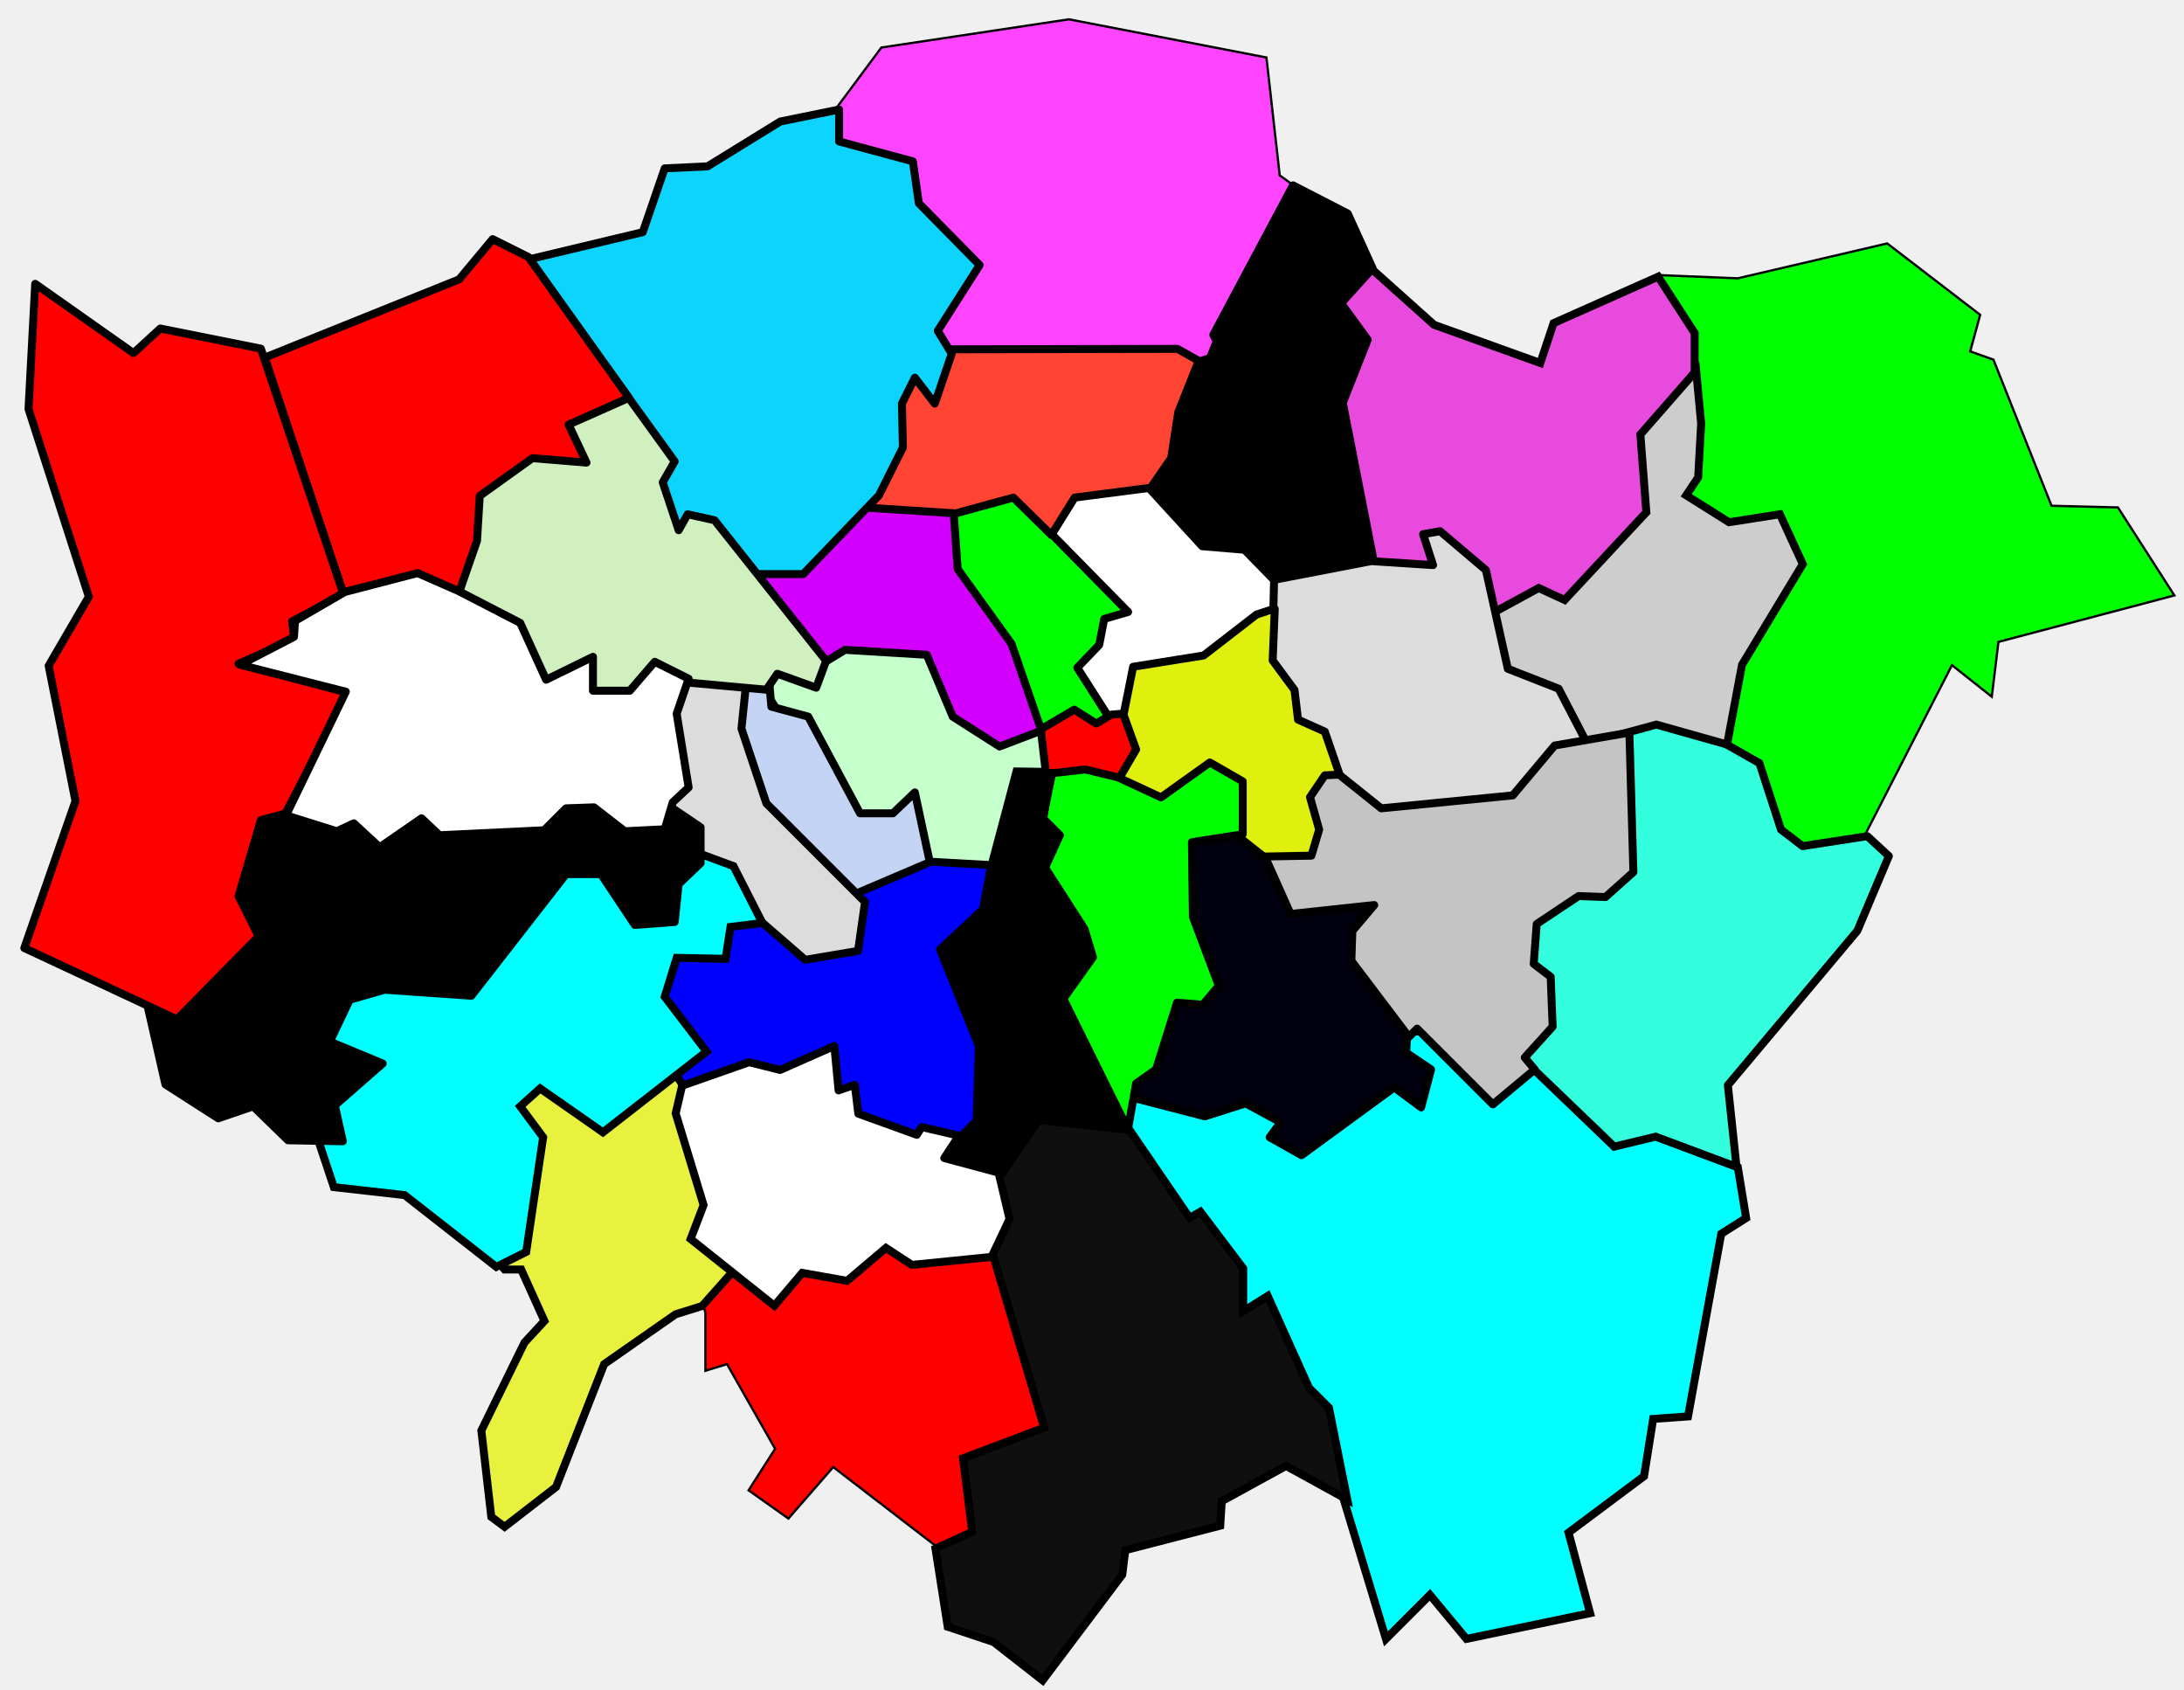
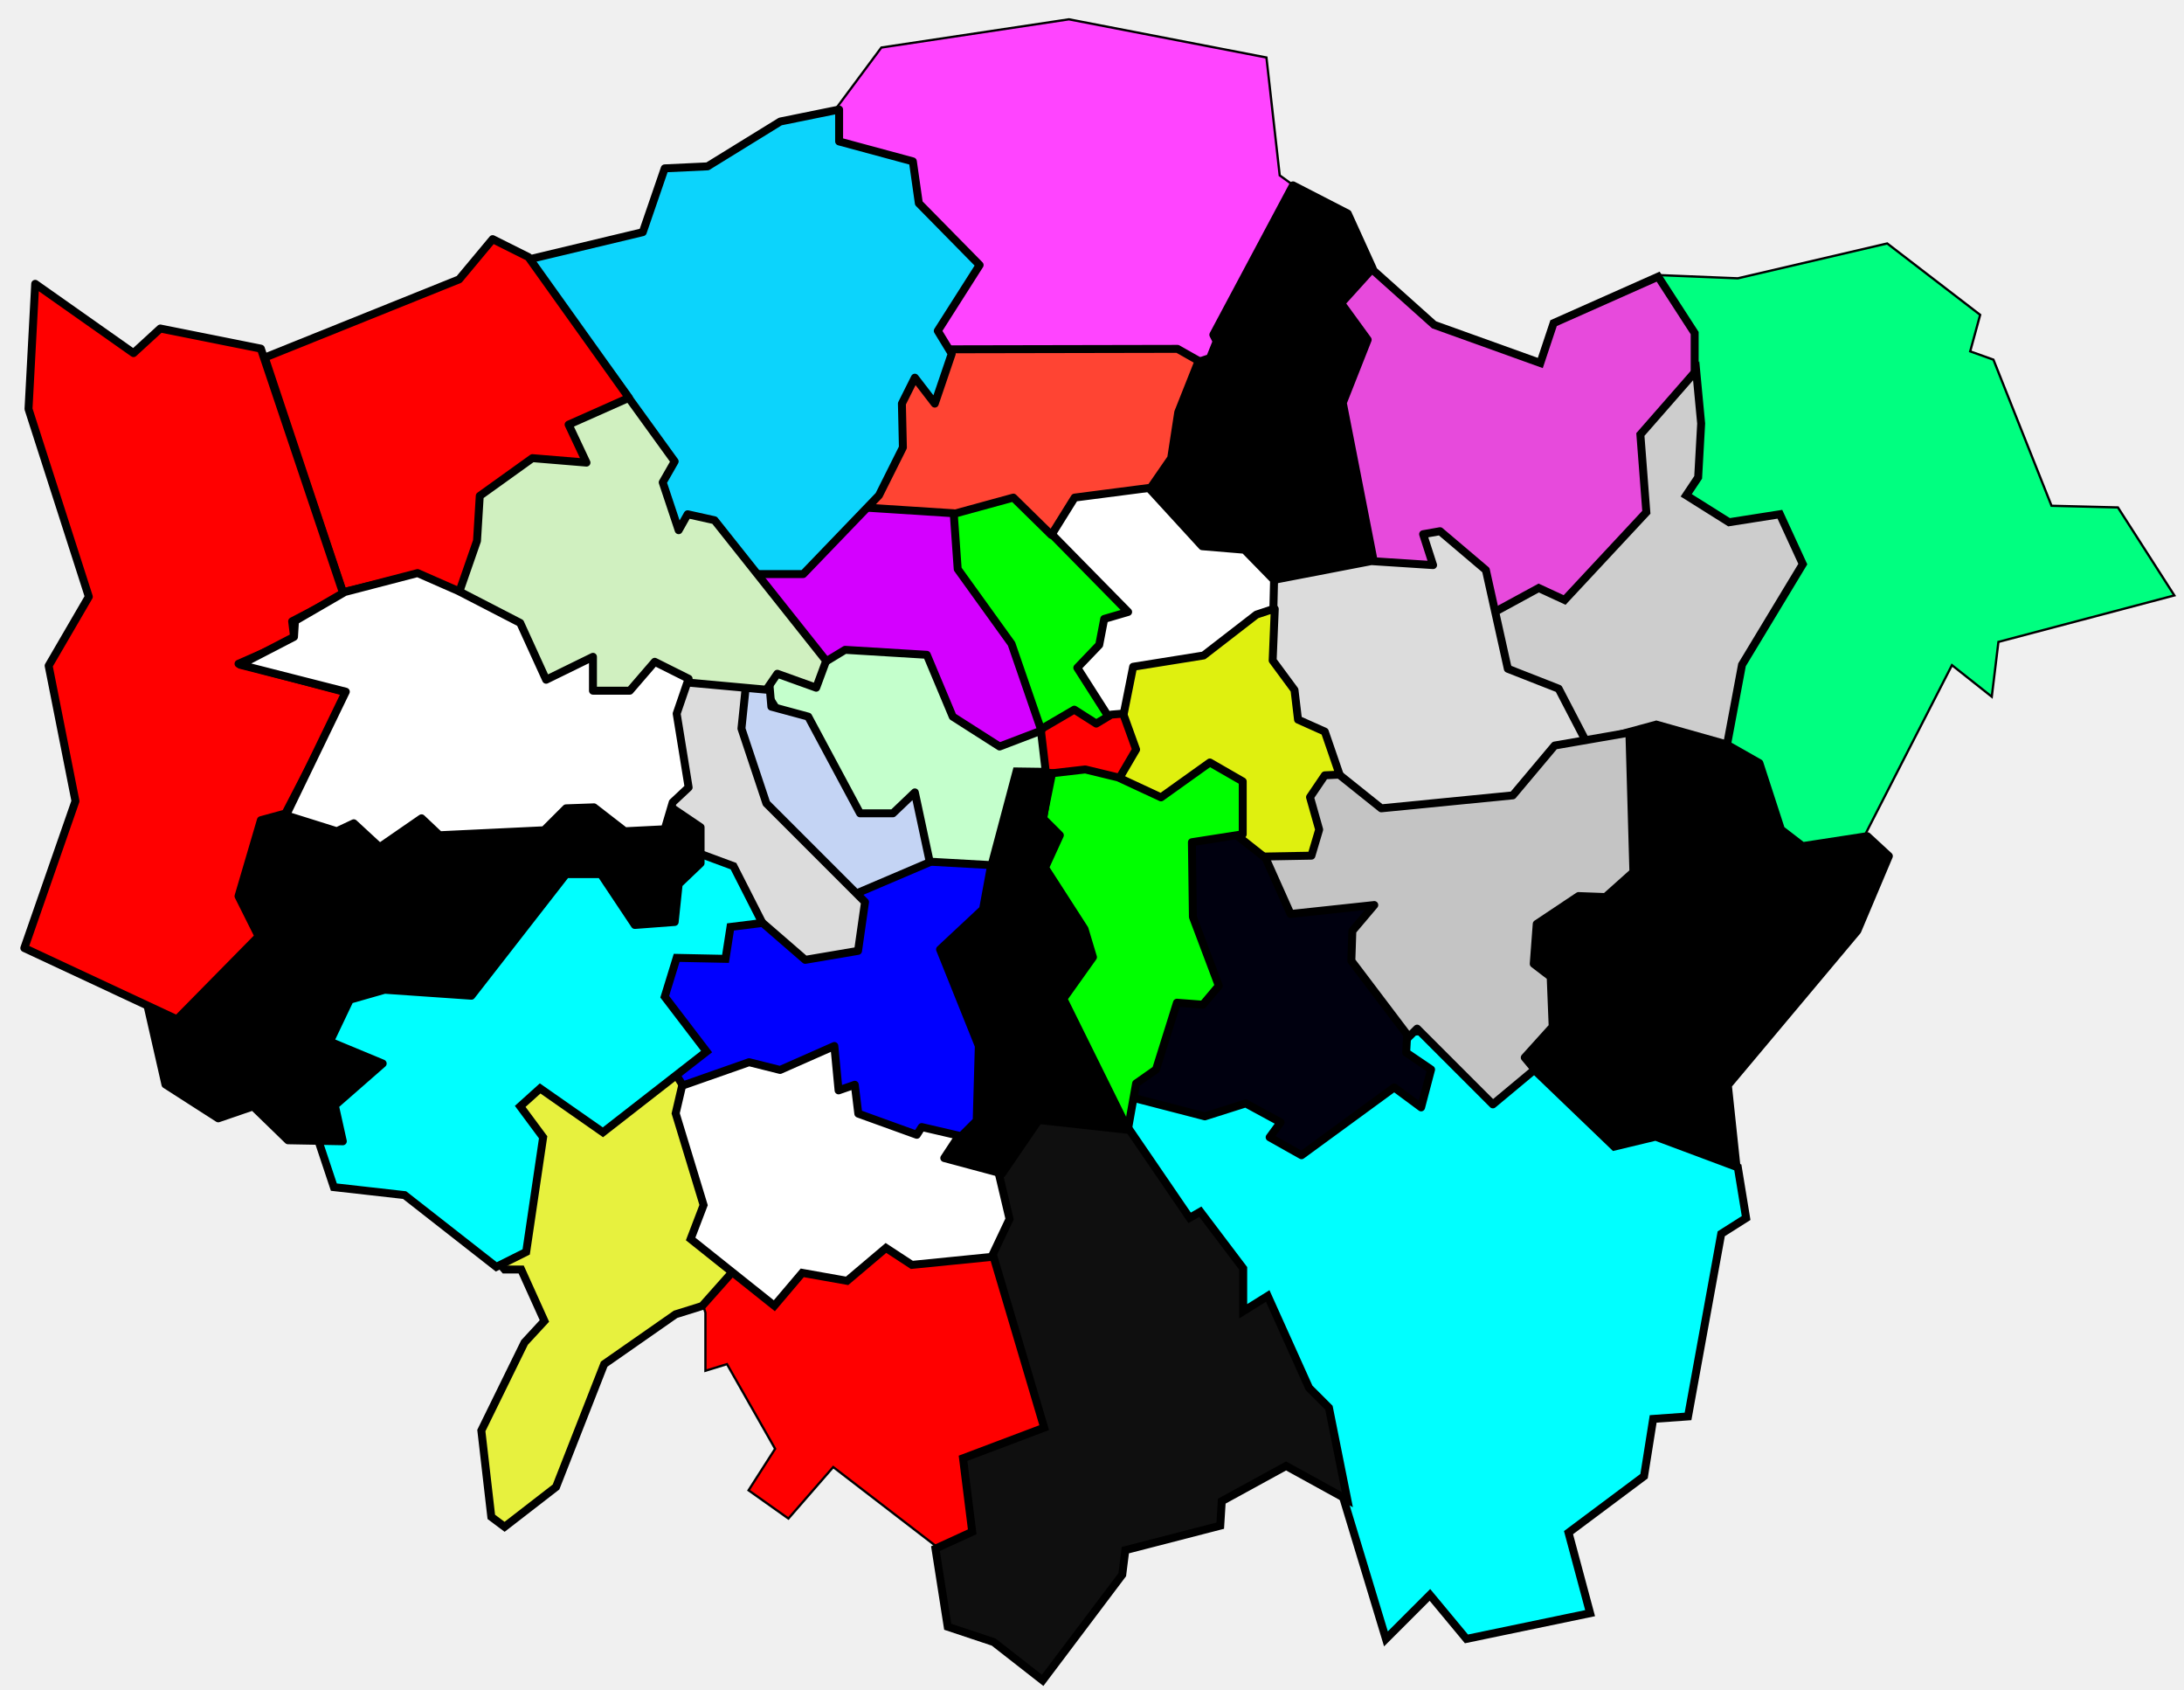
<svg xmlns="http://www.w3.org/2000/svg" id="svg2" width="962" height="744" version="1.0">
  <defs id="defs5" />
  <g id="layer2">
-     <path style="fill:#00FF00;fill-opacity:1;fill-rule:evenodd;stroke:#000000;stroke-width:1px;stroke-linecap:butt;stroke-linejoin:miter;stroke-opacity:1" d="M 729.646,121.096 L 765.471,122.558 L 831.27,107.205 L 872.212,138.642 L 867.826,154.727 L 878.061,158.382 L 903.65,222.72 L 932.894,223.451 L 957.752,262.2 L 880.255,282.671 L 877.33,306.797 L 859.784,292.906 L 814.455,381.37 L 717.948,374.059 L 729.646,121.096 z " id="havering" />
-     <path style="fill:#33FFDF;fill-opacity:1;fill-rule:evenodd;stroke:#000000;stroke-width:3.5;stroke-linecap:butt;stroke-linejoin:round;stroke-miterlimit:4;stroke-dasharray:none;stroke-opacity:1" d="M 747.924,320.688 L 774.975,336.041 L 784.479,365.286 L 793.984,372.597 L 822.497,368.21 L 832.001,376.984 L 818.11,409.883 L 761.084,477.877 L 766.202,526.13 L 668.233,517.356 L 657.998,312.646 L 747.924,320.688 z " id="redbridge" />
+     <path style="fill:#00FF80;fill-opacity:1;fill-rule:evenodd;stroke:#000000;stroke-width:1px;stroke-linecap:butt;stroke-linejoin:miter;stroke-opacity:1" d="M 729.646,121.096 L 765.471,122.558 L 831.27,107.205 L 872.212,138.642 L 867.826,154.727 L 878.061,158.382 L 903.65,222.72 L 932.894,223.451 L 957.752,262.2 L 880.255,282.671 L 877.33,306.797 L 859.784,292.906 L 814.455,381.37 L 717.948,374.059 L 729.646,121.096 z " id="havering" class="unselected" />
+     <path style="fill:#33FFF;fill-opacity:1;fill-rule:evenodd;stroke:#000000;stroke-width:3.5;stroke-linecap:butt;stroke-linejoin:round;stroke-miterlimit:4;stroke-dasharray:none;stroke-opacity:1" d="M 747.924,320.688 L 774.975,336.041 L 784.479,365.286 L 793.984,372.597 L 822.497,368.21 L 832.001,376.984 L 818.11,409.883 L 761.084,477.877 L 766.202,526.13 L 668.233,517.356 L 657.998,312.646 L 747.924,320.688 z " id="redbridge" class="selected" />
    <path style="fill:#E74ADC;fill-opacity:1;fill-rule:evenodd;stroke:#000000;stroke-width:3.5;stroke-linecap:butt;stroke-linejoin:miter;stroke-miterlimit:4;stroke-dasharray:none;stroke-opacity:1" d="M 603.896,118.171 L 631.678,143.029 L 678.469,159.844 L 684.317,142.298 L 730.377,121.827 L 746.462,146.684 L 746.462,172.273 L 715.755,287.057 L 639.72,297.293 L 548.331,214.678 L 557.105,140.836 L 603.896,118.171 z " id="bexley" />
    <path style="fill:#ff44ff;fill-opacity:1;fill-rule:evenodd;stroke:#000000;stroke-width:1px;stroke-linecap:butt;stroke-linejoin:miter;stroke-opacity:1" d="M 367.016,49.447 L 388.219,20.934 L 470.834,8.505 L 557.836,25.32 L 563.685,77.229 L 576.845,86.734 L 549.062,213.215 L 309.99,189.089 L 367.016,49.447 z " id="enfield" />
    <path style="fill:#000000;fill-opacity:1;fill-rule:evenodd;stroke:#000000;stroke-width:3.5;stroke-linecap:butt;stroke-linejoin:round;stroke-miterlimit:4;stroke-dasharray:none;stroke-opacity:1" d="M 519.818,162.038 L 532.978,157.651 L 535.902,150.34 L 534.44,147.416 L 569.533,81.616 L 593.66,94.045 L 604.627,118.171 L 590.736,133.524 L 602.433,149.609 L 591.467,177.391 L 610.476,274.628 L 494.96,276.091 L 473.758,185.433 L 519.818,162.038 z " id="walthamforest" />
    <path style="fill:#ff0000;fill-opacity:1;fill-rule:evenodd;stroke:#000000;stroke-width:1px;stroke-linecap:butt;stroke-linejoin:miter;stroke-opacity:1" d="M 302.679,552.45 L 310.721,578.038 L 310.721,603.627 L 320.225,600.703 L 341.428,637.989 L 329.73,656.267 L 347.276,668.696 L 367.016,646.031 L 424.043,689.898 L 513.969,571.458 L 405.034,505.659 L 302.679,552.45 z " id="sutton" />
    <path style="fill:#e7f13e;fill-opacity:1;fill-rule:evenodd;stroke:#000000;stroke-width:3.5;stroke-linecap:butt;stroke-linejoin:miter;stroke-miterlimit:4;stroke-dasharray:none;stroke-opacity:1" d="M 332.654,548.794 L 309.259,575.114 L 297.561,578.769 L 266.123,600.703 L 244.921,654.805 L 222.257,672.351 L 216.408,667.965 L 212.021,629.947 L 231.03,591.198 L 239.804,581.694 L 229.568,559.03 L 222.257,559.03 L 195.937,528.323 L 225.181,456.674 L 299.023,463.985 L 332.654,548.794 z " id="kingstonUponThames" />
    <path style="fill:#00ffff;fill-opacity:1;fill-rule:evenodd;stroke:#000000;stroke-width:3.5;stroke-linecap:butt;stroke-linejoin:miter;stroke-miterlimit:4;stroke-dasharray:none;stroke-opacity:1" d="M 656.17,452.288 L 711.003,504.928 L 729.281,500.541 L 765.471,514.066 L 769.126,536.365 L 758.159,543.311 L 743.537,623.733 L 728.184,624.829 L 724.163,650.053 L 690.897,674.91 L 700.402,710.369 L 645.934,721.701 L 629.85,702.327 L 610.476,721.701 L 586.349,642.01 L 447.438,464.717 L 656.17,452.288 z " id="bromley" />
    <path style="fill:#0f0f0f;fill-opacity:1;fill-rule:evenodd;stroke:#000000;stroke-width:3.5;stroke-linecap:butt;stroke-linejoin:miter;stroke-miterlimit:4;stroke-dasharray:none;stroke-opacity:1" d="M 496.351,495.824 L 524.001,536.288 L 528.722,533.59 L 547.605,558.543 L 547.605,577.426 L 558.395,570.682 L 576.603,611.145 L 585.371,619.912 L 593.463,660.376 L 566.488,645.539 L 538.163,661.05 L 537.489,671.84 L 495.677,682.631 L 494.328,693.421 L 459.26,739.954 L 437.679,723.094 L 417.447,716.35 L 412.052,681.956 L 428.238,674.538 L 424.191,642.167 L 459.934,628.679 L 422.168,501.22 L 476.119,480.314 L 496.351,495.824 z " id="croydon" />
    <path style="fill:#cdcdcd;fill-opacity:1;fill-rule:evenodd;stroke:#000000;stroke-width:3.5;stroke-linecap:butt;stroke-linejoin:miter;stroke-miterlimit:4;stroke-dasharray:none;stroke-opacity:1" d="M 652.745,272.548 L 677.766,258.94 L 689.18,264.208 L 725.175,225.579 L 722.541,191.339 L 747.123,163.245 L 749.318,186.511 L 748.001,210.215 L 742.734,218.116 L 761.609,229.969 L 783.997,226.457 L 794.093,248.405 L 767.316,292.741 L 760.731,327.858 L 729.565,319.079 L 683.809,331.533 L 652.745,272.548 z " id="barkinganddagenham" />
    <path style="fill:#dcdcdc;fill-opacity:1;fill-rule:evenodd;stroke:#000000;stroke-width:3.5;stroke-linecap:butt;stroke-linejoin:round;stroke-miterlimit:4;stroke-dasharray:none;stroke-opacity:1" d="M 556.172,256.307 L 604.02,247.088 L 631.236,248.844 L 626.846,235.236 L 634.309,233.919 L 654.501,251.039 L 664.158,294.497 L 686.546,303.276 L 703.666,336.199 L 631.236,375.706 L 531.59,308.544 L 556.172,256.307 z " id="newham" />
    <path style="fill:#c4c4c4;fill-opacity:1;fill-rule:evenodd;stroke:#000000;stroke-width:3.5;stroke-linecap:butt;stroke-linejoin:round;stroke-miterlimit:4;stroke-dasharray:none;stroke-opacity:1" d="M 616.75,460.427 L 624.212,452.964 L 657.574,486.326 L 676.011,470.962 L 671.621,465.694 L 683.912,452.086 L 683.034,430.138 L 675.572,424.431 L 676.888,406.873 L 695.325,394.582 L 707.177,395.021 L 719.468,384.046 L 717.712,322.591 L 684.79,328.297 L 666.353,350.246 L 608.409,355.952 L 575.487,329.614 L 547.832,380.535 L 616.75,460.427 z " id="greenwich" />
    <path style="fill:#dff00f;fill-opacity:1;fill-rule:evenodd;stroke:#000000;stroke-width:3.5;stroke-linecap:butt;stroke-linejoin:round;stroke-miterlimit:4;stroke-dasharray:none;stroke-opacity:1" d="M 561.508,268.161 L 560.577,290.82 L 570.2,303.857 L 571.752,316.894 L 583.547,322.17 L 590.065,341.104 L 583.547,341.415 L 577.028,351.037 L 581.063,365.315 L 577.649,376.8 L 491.359,378.352 L 487.324,282.75 L 561.508,268.161 z " id="towerhamlets" />
    <path style="fill:#ffffff;fill-opacity:1;fill-rule:evenodd;stroke:#000000;stroke-width:3.5;stroke-linecap:butt;stroke-linejoin:round;stroke-miterlimit:4;stroke-dasharray:none;stroke-opacity:1" d="M 493.531,321.549 L 499.119,293.614 L 530.158,288.647 L 553.438,270.644 L 560.888,268.161 L 561.198,255.435 L 548.161,242.088 L 529.538,240.536 L 492.29,199.874 L 436.108,208.254 L 450.697,300.442 L 493.531,321.549 z " id="hackney" />
    <path style="fill:#00ff00;fill-opacity:1;fill-rule:evenodd;stroke:#000000;stroke-width:3.5;stroke-linecap:butt;stroke-linejoin:round;stroke-miterlimit:4;stroke-dasharray:none;stroke-opacity:1" d="M 446.43,218.116 L 496.912,269.476 L 486.376,272.548 L 484.182,283.962 L 474.524,294.058 L 490.766,319.518 L 428.433,339.711 L 406.923,218.555 L 446.43,218.116 z " id="islington" />
    <path style="fill:#ff0000;fill-opacity:1;fill-rule:evenodd;stroke:#000000;stroke-width:3.5;stroke-linecap:butt;stroke-linejoin:round;stroke-miterlimit:4;stroke-dasharray:none;stroke-opacity:1" d="M 455.21,323.03 L 473.207,312.495 L 482.865,318.64 L 489.449,314.689 L 494.717,314.25 L 500.423,330.053 L 489.888,348.051 L 458.282,345.417 L 455.21,323.03 z " id="city" />
    <path style="fill:#ffffff;fill-opacity:1;fill-rule:evenodd;stroke:#000000;stroke-width:3.5;stroke-linecap:butt;stroke-linejoin:miter;stroke-miterlimit:4;stroke-dasharray:none;stroke-opacity:1" d="M 300.693,477.108 L 297.62,490.277 L 309.911,530.662 L 304.205,545.587 L 341.078,574.997 L 353.369,560.511 L 373.123,564.023 L 390.242,549.537 L 401.656,557 L 436.773,553.488 L 444.674,536.807 L 425.799,456.915 L 330.982,453.403 L 300.693,477.108 z " id="merton" />
    <path style="fill:#00000f;fill-opacity:1;fill-rule:evenodd;stroke:#000000;stroke-width:3.5;stroke-linecap:butt;stroke-linejoin:round;stroke-miterlimit:4;stroke-dasharray:none;stroke-opacity:1" d="M 493.4,481.936 L 530.712,491.593 L 548.71,485.887 L 564.074,494.227 L 559.245,500.812 L 573.292,508.713 L 614.116,478.863 L 625.968,487.643 L 630.358,470.962 L 619.384,463.5 L 619.823,455.598 L 595.24,423.114 L 595.679,409.945 L 605.337,398.532 L 568.463,402.483 L 557.489,377.901 L 530.273,356.391 L 507.447,371.316 L 493.4,481.936 z " id="lewisham" />
    <path style="fill:#00ff00;fill-opacity:1;fill-rule:evenodd;stroke:#000000;stroke-width:3.5;stroke-linecap:butt;stroke-linejoin:round;stroke-miterlimit:4;stroke-dasharray:none;stroke-opacity:1" d="M 462.672,340.589 L 478.036,338.833 L 492.522,342.344 L 511.398,351.124 L 532.907,335.76 L 547.393,344.1 L 547.393,367.366 L 525.006,370.877 L 525.445,403.8 L 536.858,434.089 L 529.834,442.429 L 518.421,441.551 L 509.203,470.962 L 500.423,477.108 L 496.912,496.861 L 448.625,429.26 L 462.672,340.589 z " id="southwark" />
    <path style="fill:#ff4433;fill-opacity:1;fill-rule:evenodd;stroke:#000000;stroke-width:3.5;stroke-linecap:butt;stroke-linejoin:round;stroke-miterlimit:4;stroke-dasharray:none;stroke-opacity:1" d="M 360.061,153.935 L 518.674,153.625 L 527.986,158.901 L 518.984,181.56 L 515.88,201.736 L 506.879,214.773 L 473.356,219.118 L 463.113,235.569 L 446.351,219.118 L 366.889,240.846 L 360.061,153.935 z " id="haringey" />
    <path style="fill:#000000;fill-opacity:1;fill-rule:evenodd;stroke:#000000;stroke-width:3.5;stroke-linecap:butt;stroke-linejoin:round;stroke-miterlimit:4;stroke-dasharray:none;stroke-opacity:1" d="M 423.071,499.097 L 415.932,509.961 L 441.385,516.789 L 457.525,493.199 L 496.946,497.545 L 468.389,439.811 L 481.426,421.497 L 477.701,409.081 L 460.319,382.077 L 466.837,367.799 L 459.388,360.349 L 463.423,340.484 L 425.555,336.138 L 405.379,414.048 L 423.071,499.097 z " id="lambeth" />
    <path style="fill:#0000ff;fill-opacity:1;fill-rule:evenodd;stroke:#000000;stroke-width:3.5;stroke-linecap:butt;stroke-linejoin:round;stroke-miterlimit:4;stroke-dasharray:none;stroke-opacity:1" d="M 257.94,410.323 L 300.775,477.99 L 329.952,467.747 L 343.61,471.161 L 367.51,460.607 L 369.373,480.162 L 376.512,477.679 L 378.064,490.406 L 403.827,499.717 L 405.999,496.303 L 423.382,500.338 L 430.21,493.509 L 431.142,460.607 L 414.07,418.083 L 433.004,400.39 L 436.729,380.215 L 359.75,361.591 L 257.94,410.323 z " id="wandsworth" />
    <path style="fill:#c4ffcc;fill-opacity:1;fill-rule:evenodd;stroke:#000000;stroke-width:3.5;stroke-linecap:butt;stroke-linejoin:miter;stroke-miterlimit:4;stroke-dasharray:none;stroke-opacity:1" d="M 383.706,378.007 L 436.773,380.974 L 447.747,339.711 L 460.637,339.892 L 458.311,320.048 L 407.698,274.847 L 318.252,274.743 L 383.706,378.007 z " id="westminster" />
    <path style="fill:#d400ff;fill-opacity:1;fill-rule:evenodd;stroke:#000000;stroke-width:3.5;stroke-linecap:butt;stroke-linejoin:round;stroke-miterlimit:4;stroke-dasharray:none;stroke-opacity:1" d="M 372.245,222.945 L 420.092,226.018 L 421.848,250.6 L 445.552,283.523 L 458.721,321.713 L 440.285,328.736 L 419.653,315.567 L 408.24,288.351 L 372.245,286.156 L 359.954,293.619 L 321.324,245.771 L 372.245,222.945 z " id="camden" />
    <path style="fill:#0cd4fc;fill-opacity:1;fill-rule:evenodd;stroke:#000000;stroke-width:3.5;stroke-linecap:butt;stroke-linejoin:round;stroke-miterlimit:4;stroke-dasharray:none;stroke-opacity:1" d="M 233.531,114.081 L 283.134,102.229 L 292.792,74.135 L 311.667,73.257 L 343.712,53.504 L 369.611,48.236 L 369.611,62.283 L 402.095,71.062 L 404.728,89.499 L 431.505,116.715 L 413.069,145.687 L 419.214,155.783 L 411.752,177.731 L 402.973,166.318 L 397.266,177.731 L 397.705,197.046 L 387.17,218.116 L 353.808,252.795 L 305.961,252.795 L 233.531,114.081 z " id="barnet" />
    <path style="fill:#c4d4f4;fill-opacity:1;fill-rule:evenodd;stroke:#000000;stroke-width:3.5;stroke-linecap:butt;stroke-linejoin:round;stroke-miterlimit:4;stroke-dasharray:none;stroke-opacity:1" d="M 338.005,290.985 L 339.761,311.178 L 356.003,315.567 L 378.829,358.147 L 393.315,358.147 L 402.973,348.929 L 409.557,379.657 L 352.93,403.8 L 312.106,316.884 L 338.005,290.985 z " id="kensingtonandchelsea" />
    <path style="fill:#dcdcdc;fill-opacity:1;fill-rule:evenodd;stroke:#000000;stroke-width:3.5;stroke-linecap:butt;stroke-linejoin:round;stroke-miterlimit:4;stroke-dasharray:none;stroke-opacity:1" d="M 334.932,405.556 L 354.686,422.676 L 377.951,418.725 L 381.024,397.215 L 337.566,353.758 L 326.592,320.835 L 330.543,282.645 L 261.186,286.595 L 304.644,397.215 L 334.932,405.556 z " id="hammersmithandfulham" />
    <path style="fill:#d0f0c0;fill-opacity:1;fill-rule:evenodd;stroke:#000000;stroke-width:3.5;stroke-linecap:butt;stroke-linejoin:round;stroke-miterlimit:4;stroke-dasharray:none;stroke-opacity:1" d="M 267.331,161.929 L 297.181,203.192 L 291.914,212.41 L 298.937,233.48 L 302.888,226.457 L 314.74,229.091 L 363.904,290.985 L 359.515,302.837 L 342.395,296.692 L 337.566,303.715 L 298.937,300.203 L 274.794,316.884 L 183.05,289.668 L 194.463,177.292 L 267.331,161.929 z " id="brent" />
    <path style="opacity:1;fill:#ff0000;fill-opacity:1;fill-rule:evenodd;stroke:#000000;stroke-width:3.5;stroke-linecap:butt;stroke-linejoin:round;stroke-miterlimit:4;stroke-dasharray:none;stroke-opacity:1" d="M 151.064,260.794 L 183.54,252.921 L 202.238,260.794 L 210.111,238.159 L 211.322,218.37 L 234.502,201.746 L 258.333,203.714 L 250.46,186.984 L 277.032,175.175 L 232.746,113.175 L 217,105.302 L 202.238,123.016 L 116.619,157.46 L 151.064,260.794 z " id="harrow" />
    <path style="fill:#00ffff;fill-opacity:1;fill-rule:evenodd;stroke:#000000;stroke-width:3.5;stroke-linecap:butt;stroke-linejoin:miter;stroke-miterlimit:4;stroke-dasharray:none;stroke-opacity:1" d="M 139.153,499.056 L 147.054,522.76 L 178.221,526.272 L 218.606,557.878 L 231.775,551.293 L 239.238,500.812 L 229.141,487.204 L 237.921,479.302 L 265.576,498.617 L 311.228,463.061 L 292.792,438.917 L 298.059,421.798 L 319.569,422.237 L 321.763,408.19 L 335.81,406.434 L 323.08,381.413 L 299.376,372.633 L 143.981,391.07 L 139.153,499.056 z " id="richmonuponthames" />
    <path style="fill:#000000;fill-opacity:1;fill-rule:evenodd;stroke:#000000;stroke-width:3.5;stroke-linecap:butt;stroke-linejoin:round;stroke-miterlimit:4;stroke-dasharray:none;stroke-opacity:1" d="M 64.967,442.868 L 72.869,477.546 L 96.134,492.471 L 111.498,487.204 L 126.862,502.129 L 151.005,502.568 L 147.493,486.765 L 168.564,468.328 L 145.298,458.671 L 154.078,440.234 L 169.442,435.845 L 207.632,438.478 L 249.334,384.924 L 264.698,384.924 L 279.623,407.312 L 297.181,405.995 L 298.937,389.314 L 308.594,380.096 L 308.594,364.293 L 277.428,343.222 L 74.625,345.856 L 64.967,442.868 z " id="houndslow" />
    <path style="fill:#ff0000;fill-opacity:1;fill-rule:evenodd;stroke:#000000;stroke-width:3.5;stroke-linecap:butt;stroke-linejoin:round;stroke-miterlimit:4;stroke-dasharray:none;stroke-opacity:1" d="M 10.708,417.482 L 77.947,448.882 L 113.921,412.349 L 105.063,394.635 L 114.905,361.175 L 125.73,358.222 L 153.286,305.079 L 105.063,292.286 L 129.667,281.46 L 128.683,273.587 L 151.317,261.778 L 114.905,153.524 L 70.619,144.667 L 58.81,155.492 L 15.508,124.984 L 12.556,180.095 L 39.127,262.762 L 21.427,293.164 L 33.236,352.771 L 10.708,417.482 z " id="hillingdon" />
    <path style="fill:none;fill-opacity:1;fill-rule:evenodd;stroke:#00000;stroke-width:6.2;stroke-linecap:butt;stroke-linejoin:round;stroke-miterlimit:4;stroke-dasharray:none;stroke-opacity:1" d="M 17.542,126.403 L 59.295,158.413 L 73.213,145.888 L 119.141,157.022 L 199.863,126.403 L 216.565,105.526 L 233.266,113.877 L 283.369,101.351 L 291.72,73.516 L 313.988,72.124 L 344.607,52.639 L 368.267,48.464 L 389.143,19.237 L 469.866,8.103 L 558.939,24.804 L 563.114,77.691 L 593.733,94.392 L 604.867,118.052 L 632.702,143.104 L 680.022,159.805 L 684.198,141.712 L 728.734,122.228 L 767.704,122.228 L 831.725,108.31 L 873.478,140.32 L 866.519,157.022 L 879.045,159.805 L 904.097,223.826 L 931.932,222.435 L 958.376,262.796 L 880.481,284.183 L 878.513,310.754 L 859.815,293.04 L 821.434,369.802 L 830.291,377.675 L 816.513,413.104 L 760.418,478.056 L 769.275,537.104 L 758.45,543.008 L 743.688,624.691 L 726.958,625.675 L 724.989,650.278 L 690.545,675.866 L 701.37,712.278 L 646.259,723.104 L 630.513,703.421 L 609.847,725.072 L 593.116,663.072 L 565.561,645.358 L 538.005,662.088 L 537.021,671.929 L 495.688,683.739 L 494.704,695.548 L 458.291,741.802 L 434.672,722.12 L 415.974,715.231 L 412.037,680.786 L 367.751,644.373 L 348.069,669.961 L 328.386,657.167 L 341.18,637.485 L 319.529,601.072 L 309.688,605.008 L 309.688,573.516 L 295.91,578.437 L 268.355,600.088 L 245.72,655.199 L 222.101,672.913 L 215.466,666.186 L 212.259,631.58 L 230.958,591.231 L 239.815,582.373 L 228.989,559.739 L 220.132,558.754 L 178.799,526.278 L 146.323,523.326 L 140.418,503.643 L 127.624,503.643 L 112.862,486.913 L 97.116,492.818 L 73.497,480.024 L 65.624,444.596 L 9.529,418.024 L 33.148,353.072 L 20.355,293.04 L 39.053,261.548 L 16.418,176.913 L 17.542,126.403 z " id="outline" />
    <path style="fill:#ffffff;fill-opacity:1;fill-rule:evenodd;stroke:#000000;stroke-width:3.5;stroke-linecap:butt;stroke-linejoin:round;stroke-miterlimit:4;stroke-dasharray:none;stroke-opacity:1" d="M 125.984,359.025 L 148.371,366.049 L 155.834,362.537 L 167.247,373.072 L 185.683,360.342 L 193.585,367.805 L 239.676,365.61 L 249.334,355.952 L 261.625,355.513 L 275.233,366.049 L 292.792,365.171 L 296.303,353.319 L 303.327,346.734 L 298.059,314.25 L 303.327,298.887 L 288.402,291.424 L 277.428,304.154 L 261.186,304.154 L 261.186,289.229 L 240.554,299.326 L 229.141,274.304 L 201.925,260.257 L 183.928,252.356 L 151.883,260.696 L 129.934,273.426 L 129.496,280.45 L 105.791,292.741 L 152.322,304.593 L 125.984,359.025 z " id="ealing" />
  </g>
</svg>
